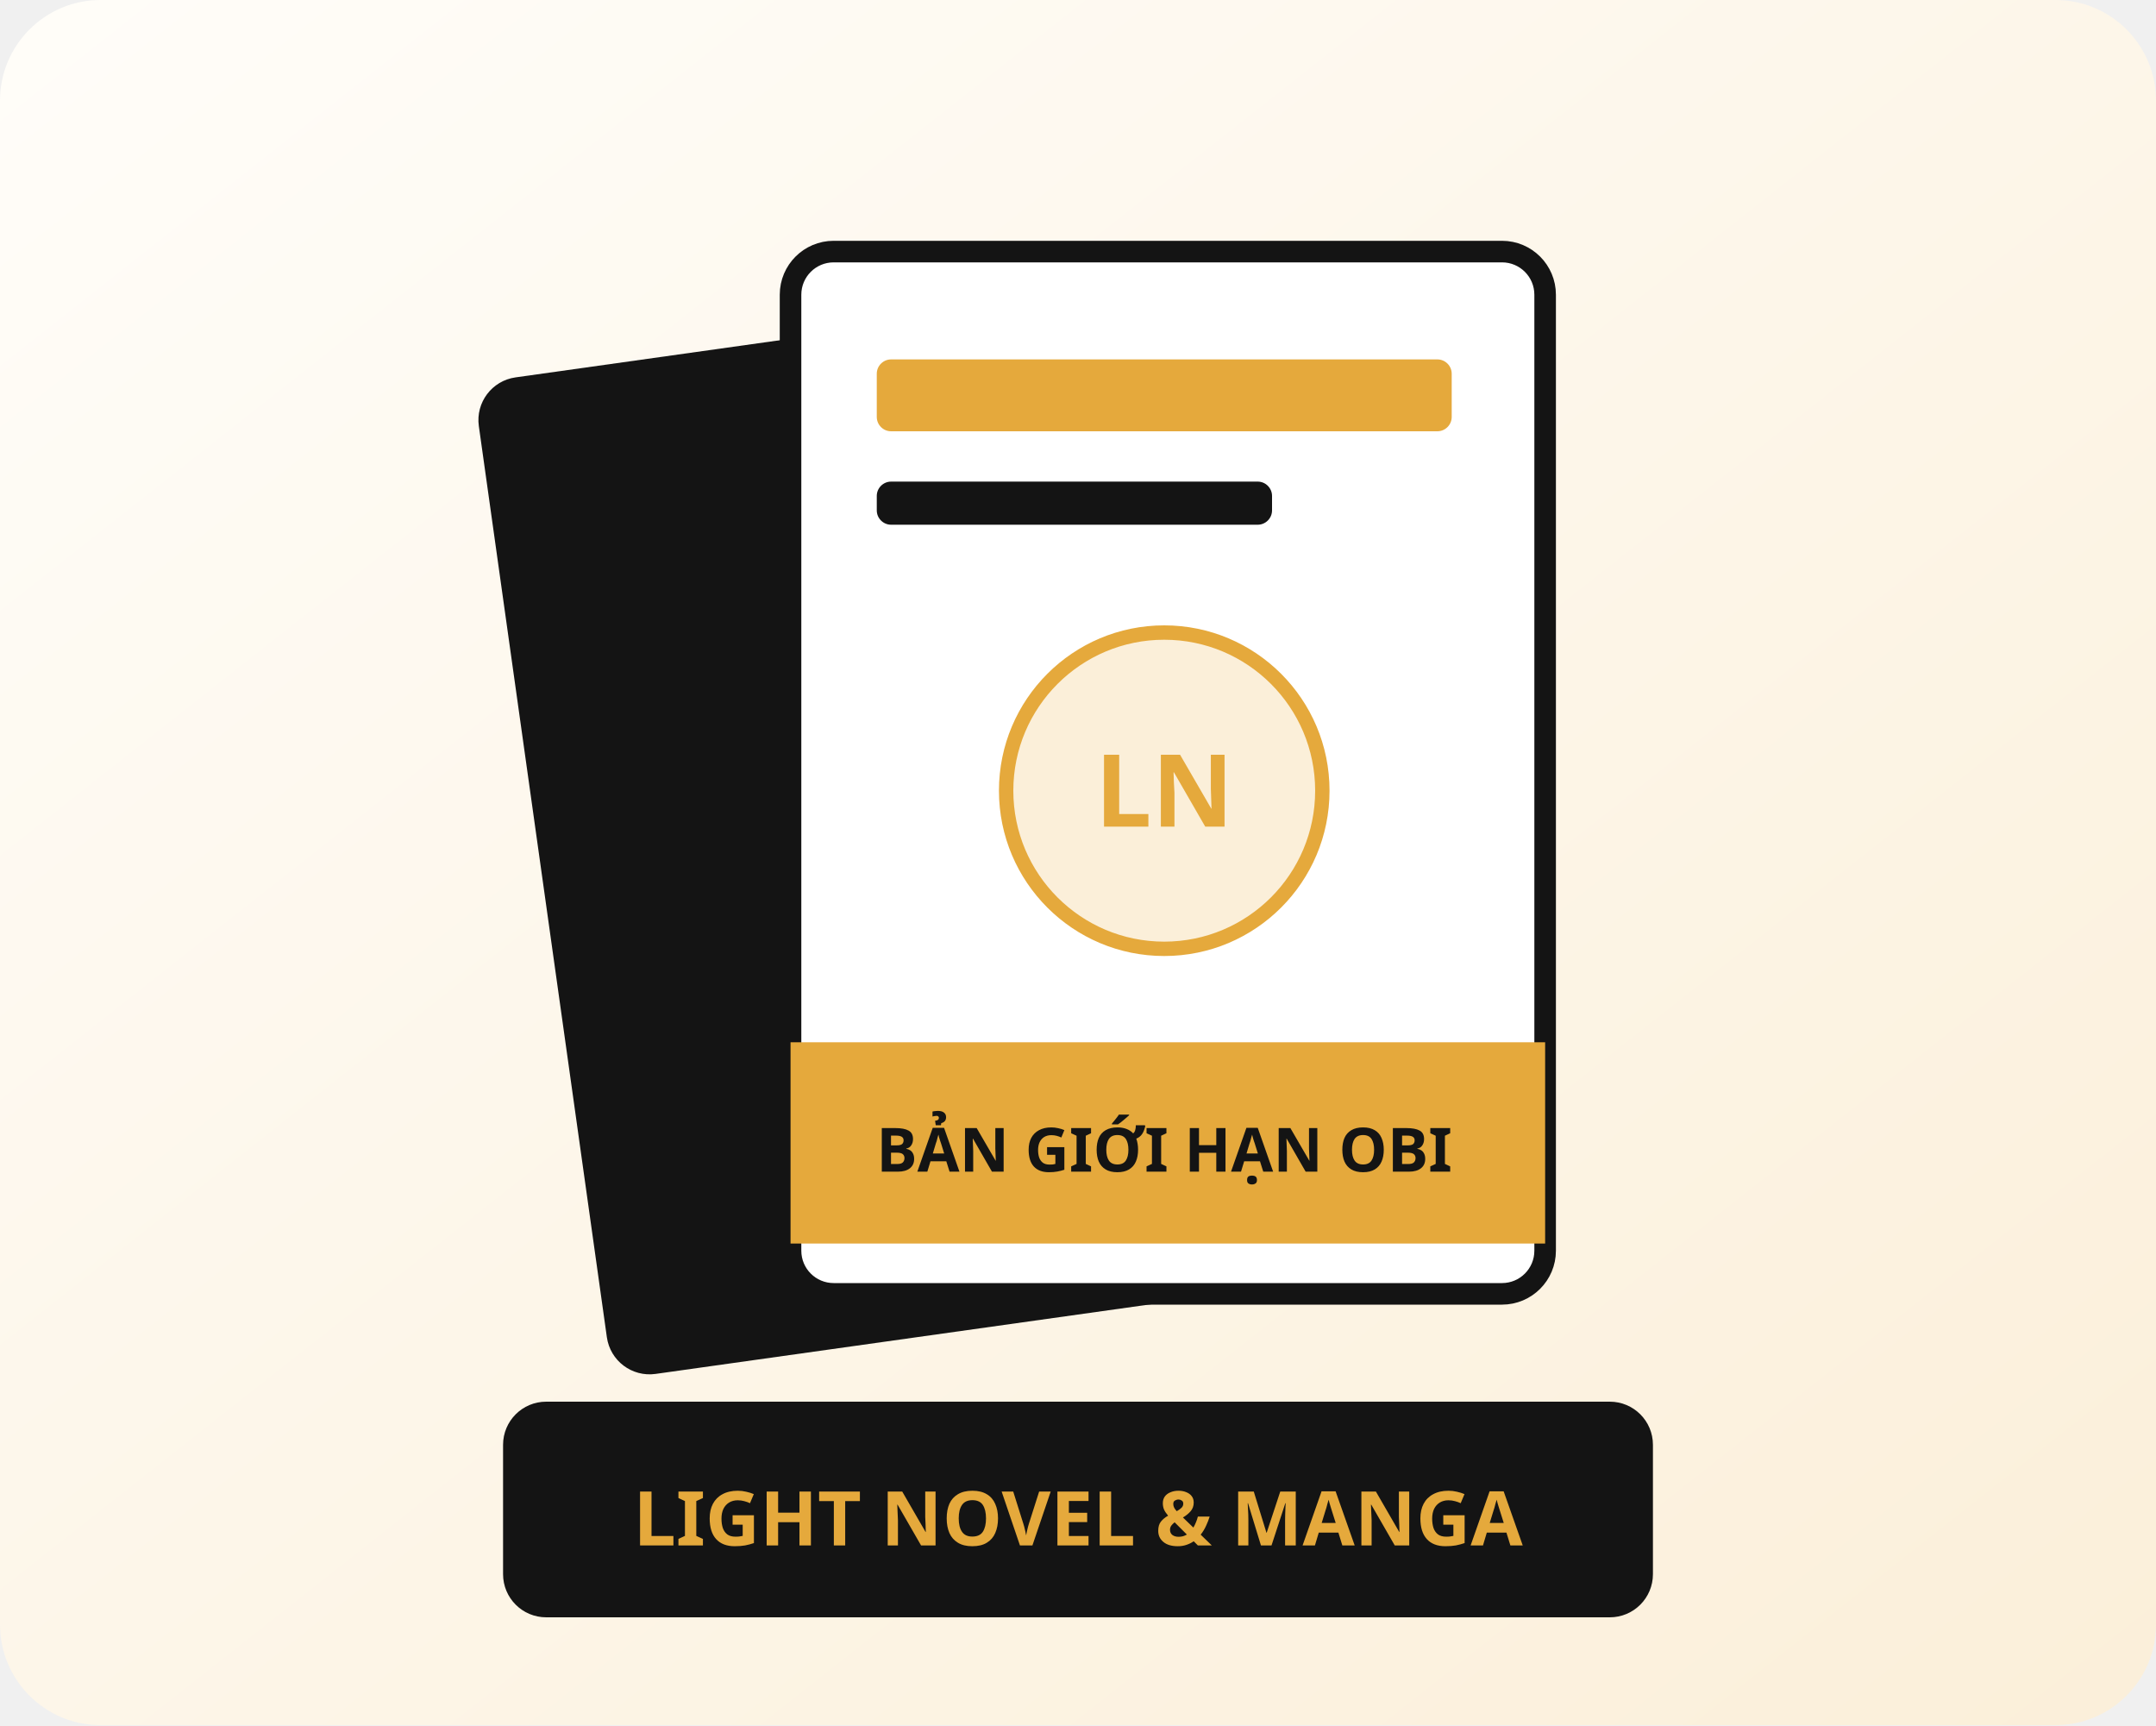
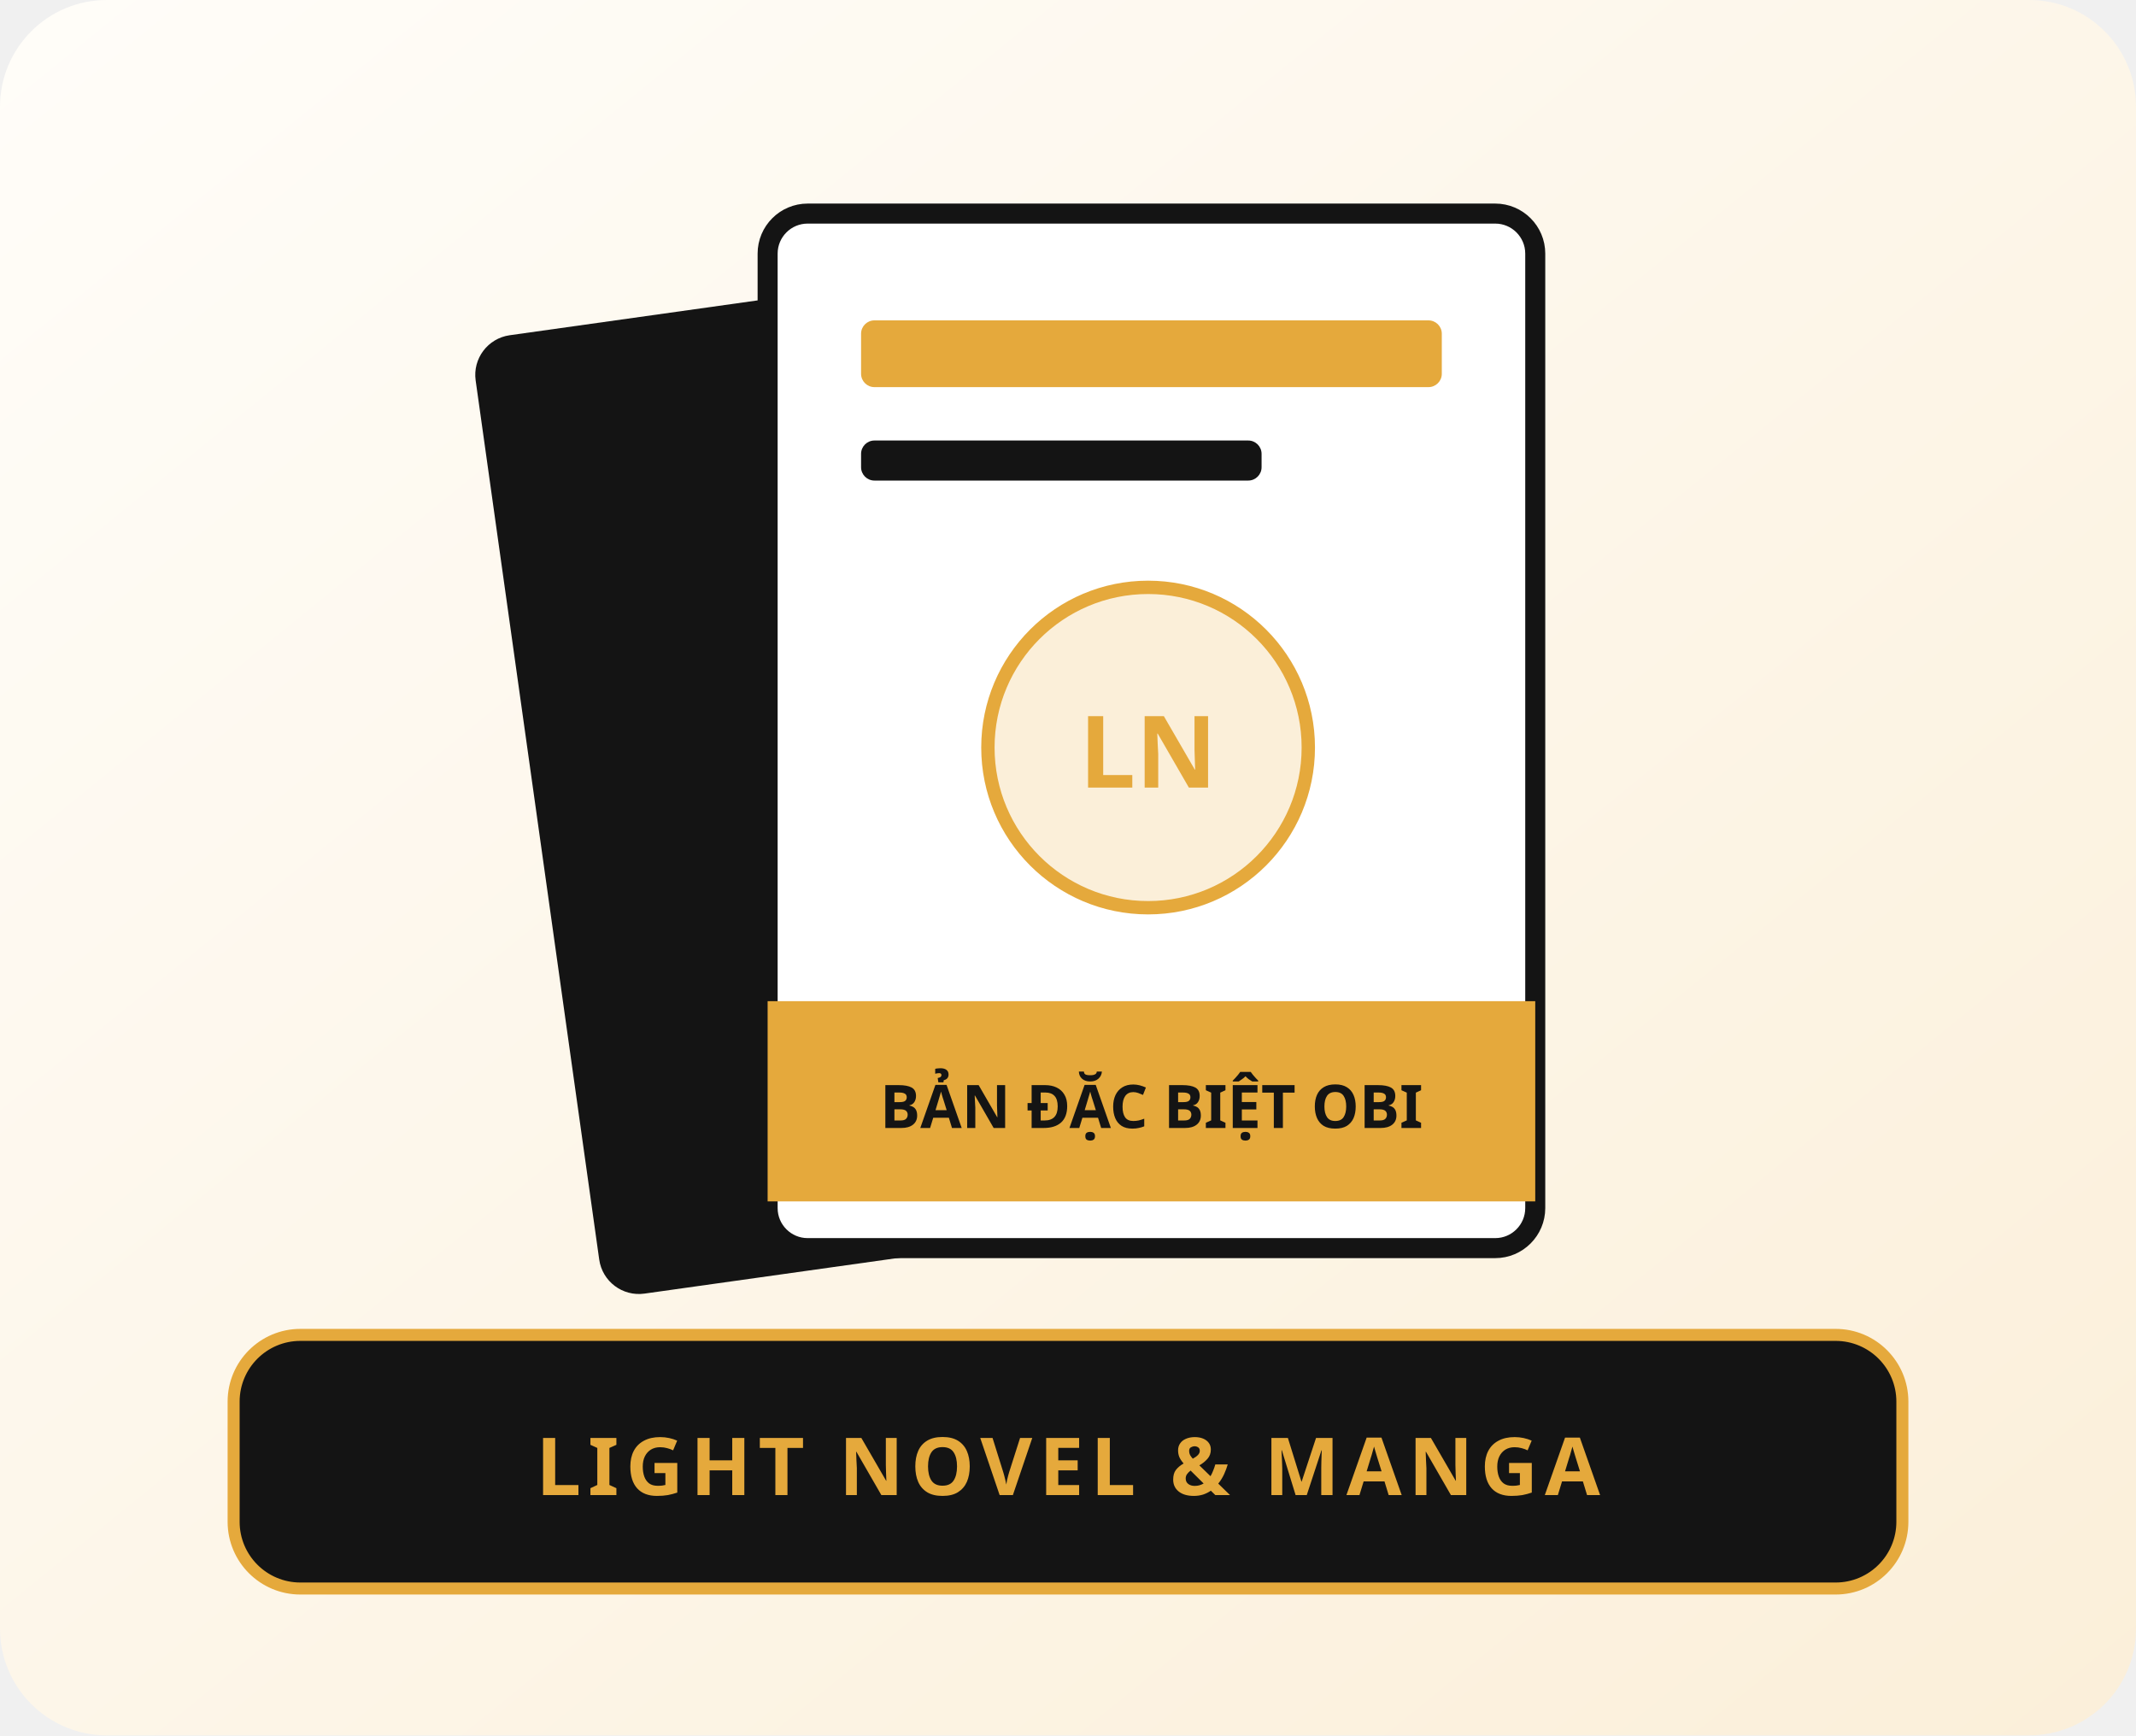
- <svg xmlns="http://www.w3.org/2000/svg" viewBox="0 0 300 240" width="300" height="240">
+ <svg xmlns="http://www.w3.org/2000/svg" viewBox="0 0 320 260" width="320" height="260">
  <defs>
    <linearGradient id="novelGrad" x1="0%" y1="0%" x2="100%" y2="100%">
      <stop offset="0%" stop-color="#FFFDF9" />
      <stop offset="100%" stop-color="#FBEFD9" />
    </linearGradient>
  </defs>
-   <rect width="300" height="240" rx="14" fill="url(#novelGrad)" />
-   <rect x="75" y="45" width="110" height="140" rx="6" fill="#141414" transform="rotate(-8 130 115)" />
-   <g transform="translate(110, 35)">
-     <rect x="0" y="0" width="105" height="145" rx="6" fill="#FFFFFF" stroke="#141414" stroke-width="3" />
-     <rect x="12" y="15" width="80" height="10" rx="2" fill="#E5A93C" />
-     <rect x="12" y="32" width="55" height="6" rx="2" fill="#141414" />
-     <circle cx="52" cy="75" r="22" fill="#FBEFD9" stroke="#E5A93C" stroke-width="2" />
-     <text x="52" y="80" font-family="'Plus Jakarta Sans', sans-serif" font-size="14" font-weight="900" fill="#E5A93C" text-anchor="middle">LN</text>
-     <rect x="0" y="110" width="105" height="28" fill="#E5A93C" />
-     <text x="52" y="128" font-family="'Plus Jakarta Sans', sans-serif" font-size="8.5" font-weight="900" fill="#141414" text-anchor="middle">BẢN GIỚI HẠN OBI</text>
+   <rect width="320" height="260" rx="16" fill="url(#novelGrad)" />
+   <rect x="80" y="42" width="115" height="145" rx="6" fill="#141414" transform="rotate(-8 140 115)" />
+   <g transform="translate(115, 32)">
+     <rect x="0" y="0" width="115" height="155" rx="6" fill="#FFFFFF" stroke="#141414" stroke-width="3" />
+     <rect x="14" y="16" width="87" height="10" rx="2" fill="#E5A93C" />
+     <rect x="14" y="34" width="60" height="6" rx="2" fill="#141414" />
+     <circle cx="57" cy="80" r="24" fill="#FBEFD9" stroke="#E5A93C" stroke-width="2" />
+     <text x="57" y="86" font-family="'Plus Jakarta Sans', sans-serif" font-size="15" font-weight="900" fill="#E5A93C" text-anchor="middle">LN</text>
+     <rect x="0" y="118" width="115" height="30" fill="#E5A93C" />
+     <text x="57.5" y="137" font-family="'Plus Jakarta Sans', sans-serif" font-size="9" font-weight="900" fill="#141414" text-anchor="middle">BẢN ĐẶC BIỆT OBI</text>
  </g>
-   <rect x="70" y="195" width="160" height="30" rx="6" fill="#141414" />
-   <text x="150" y="215" font-family="'Plus Jakarta Sans', sans-serif" font-size="10.5" font-weight="900" fill="#E5A93C" text-anchor="middle">LIGHT NOVEL &amp; MANGA</text>
+   <rect x="35" y="200" width="250" height="38" rx="10" fill="#141414" stroke="#E5A93C" stroke-width="1.8" />
+   <text x="160" y="224" font-family="'Plus Jakarta Sans', system-ui, sans-serif" font-size="12" font-weight="900" fill="#E5A93C" text-anchor="middle" letter-spacing="1">LIGHT NOVEL &amp; MANGA</text>
</svg>
